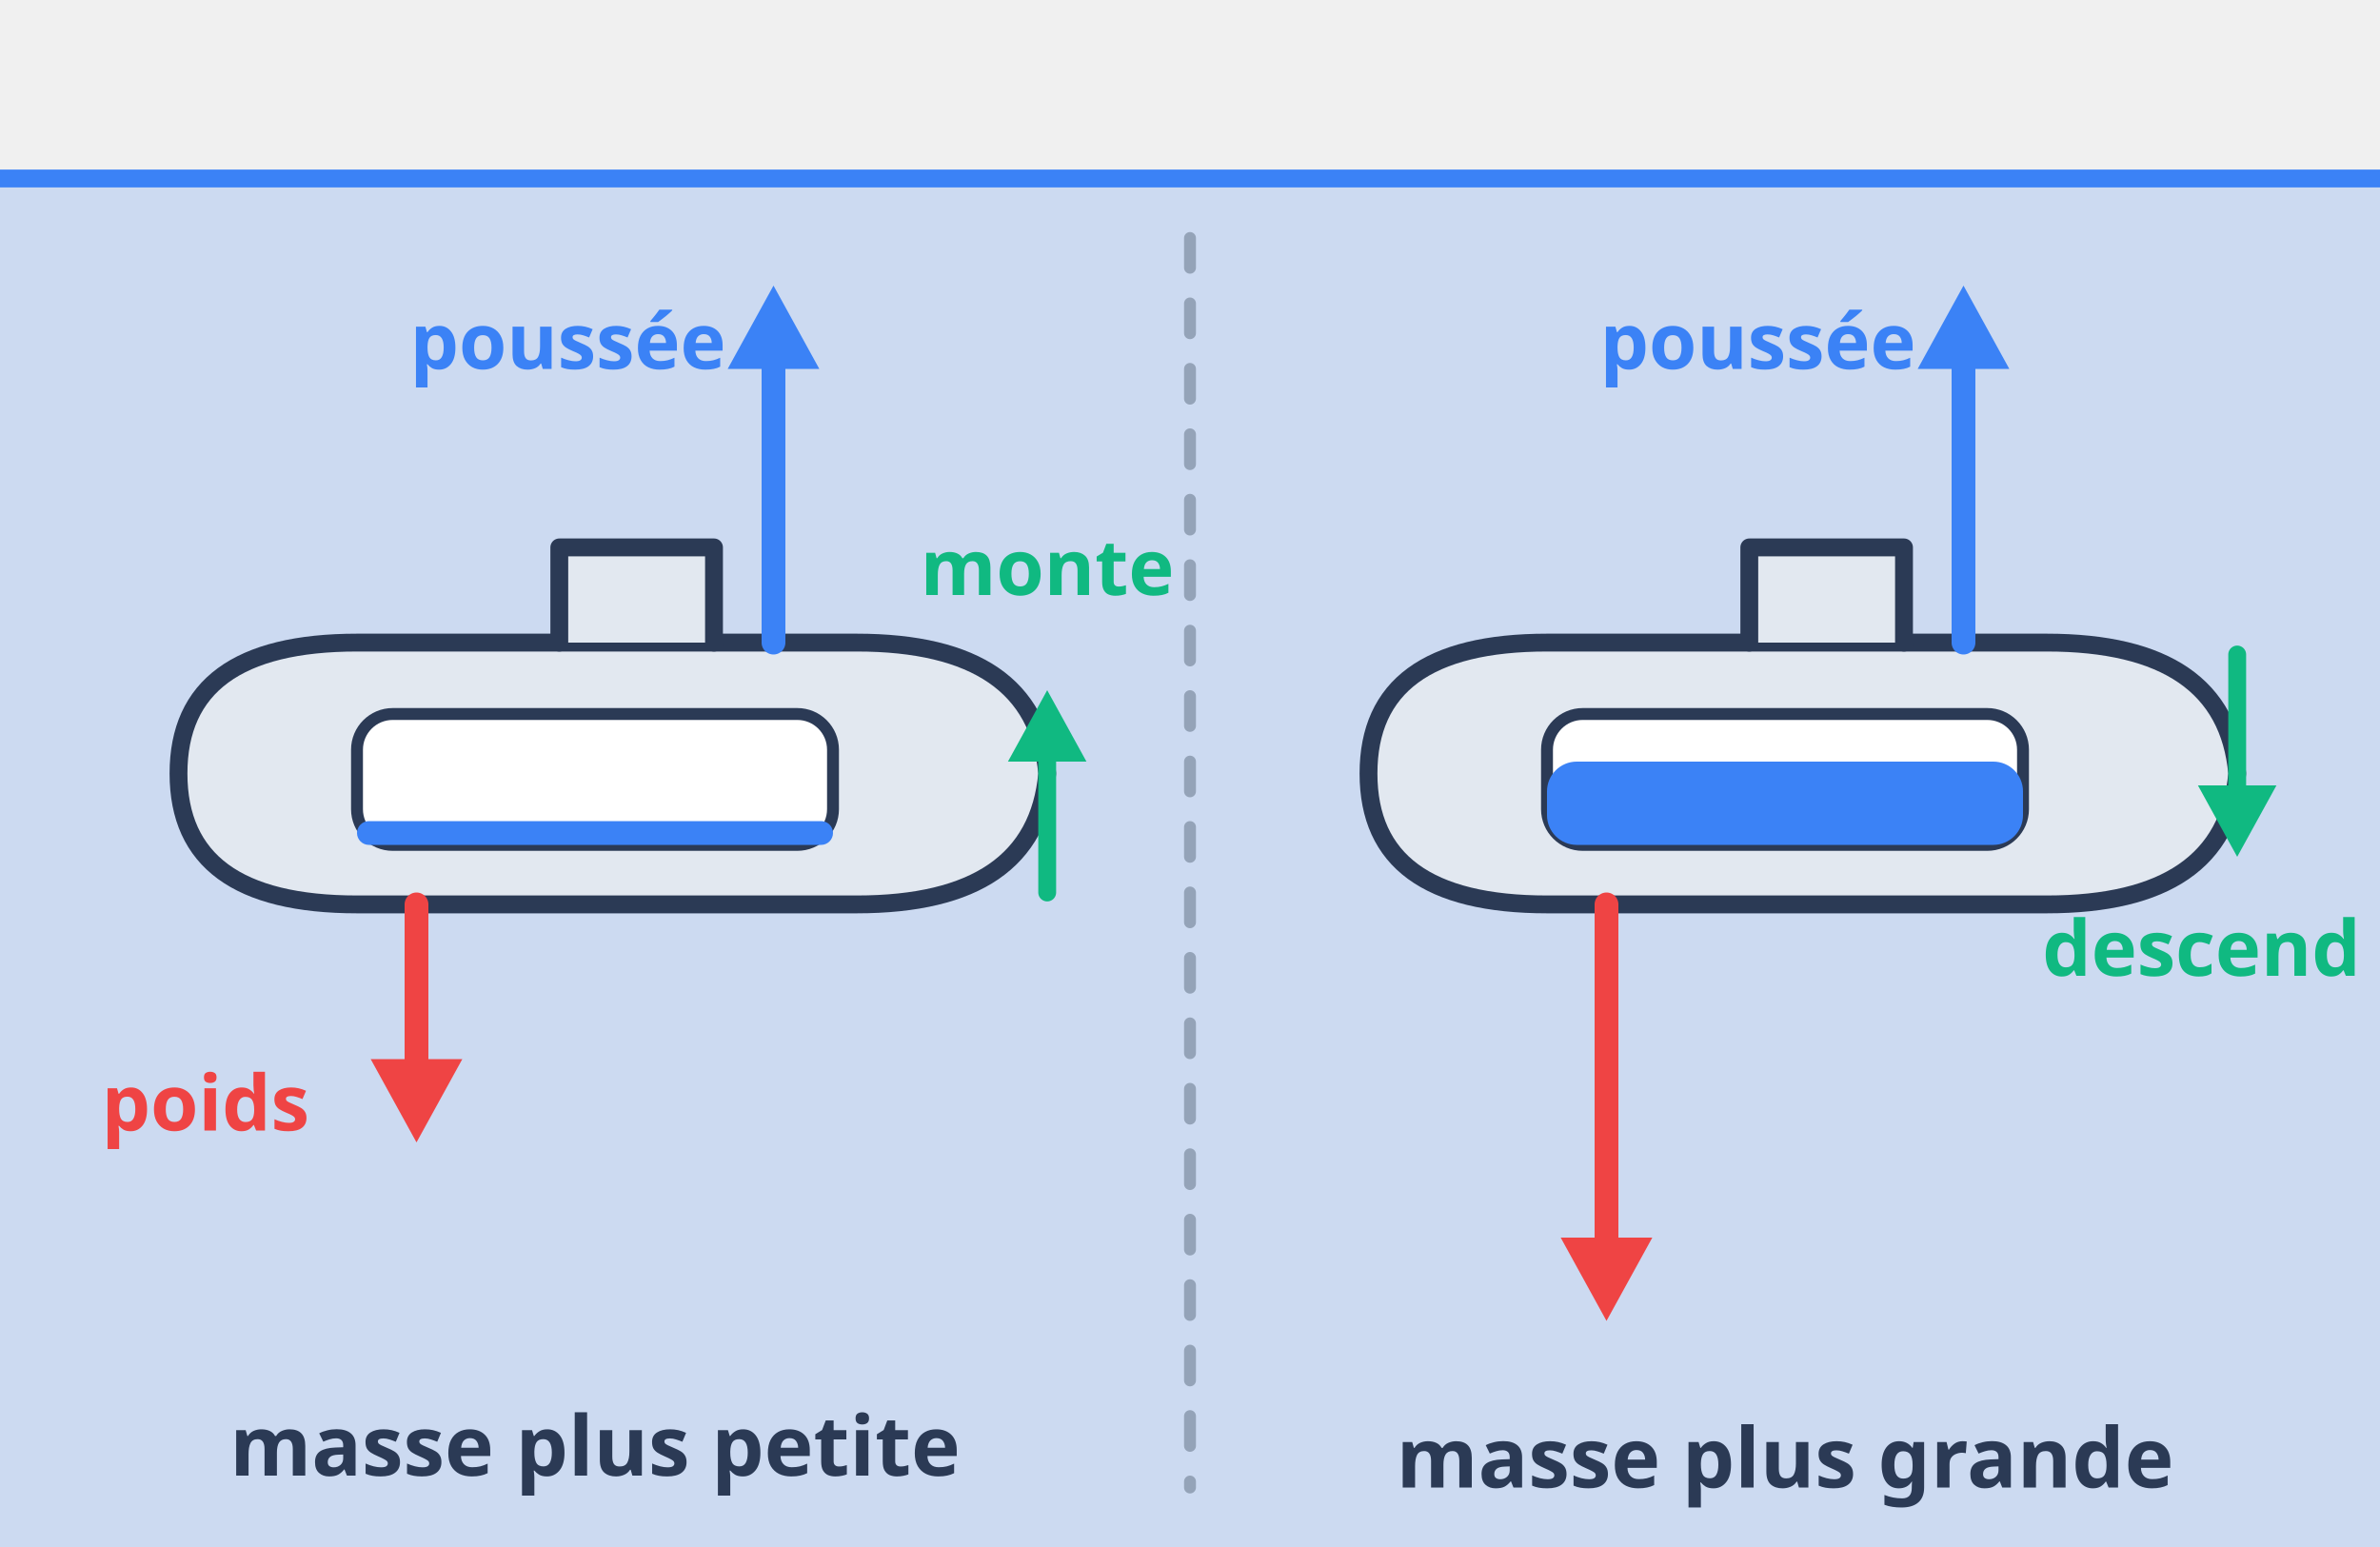
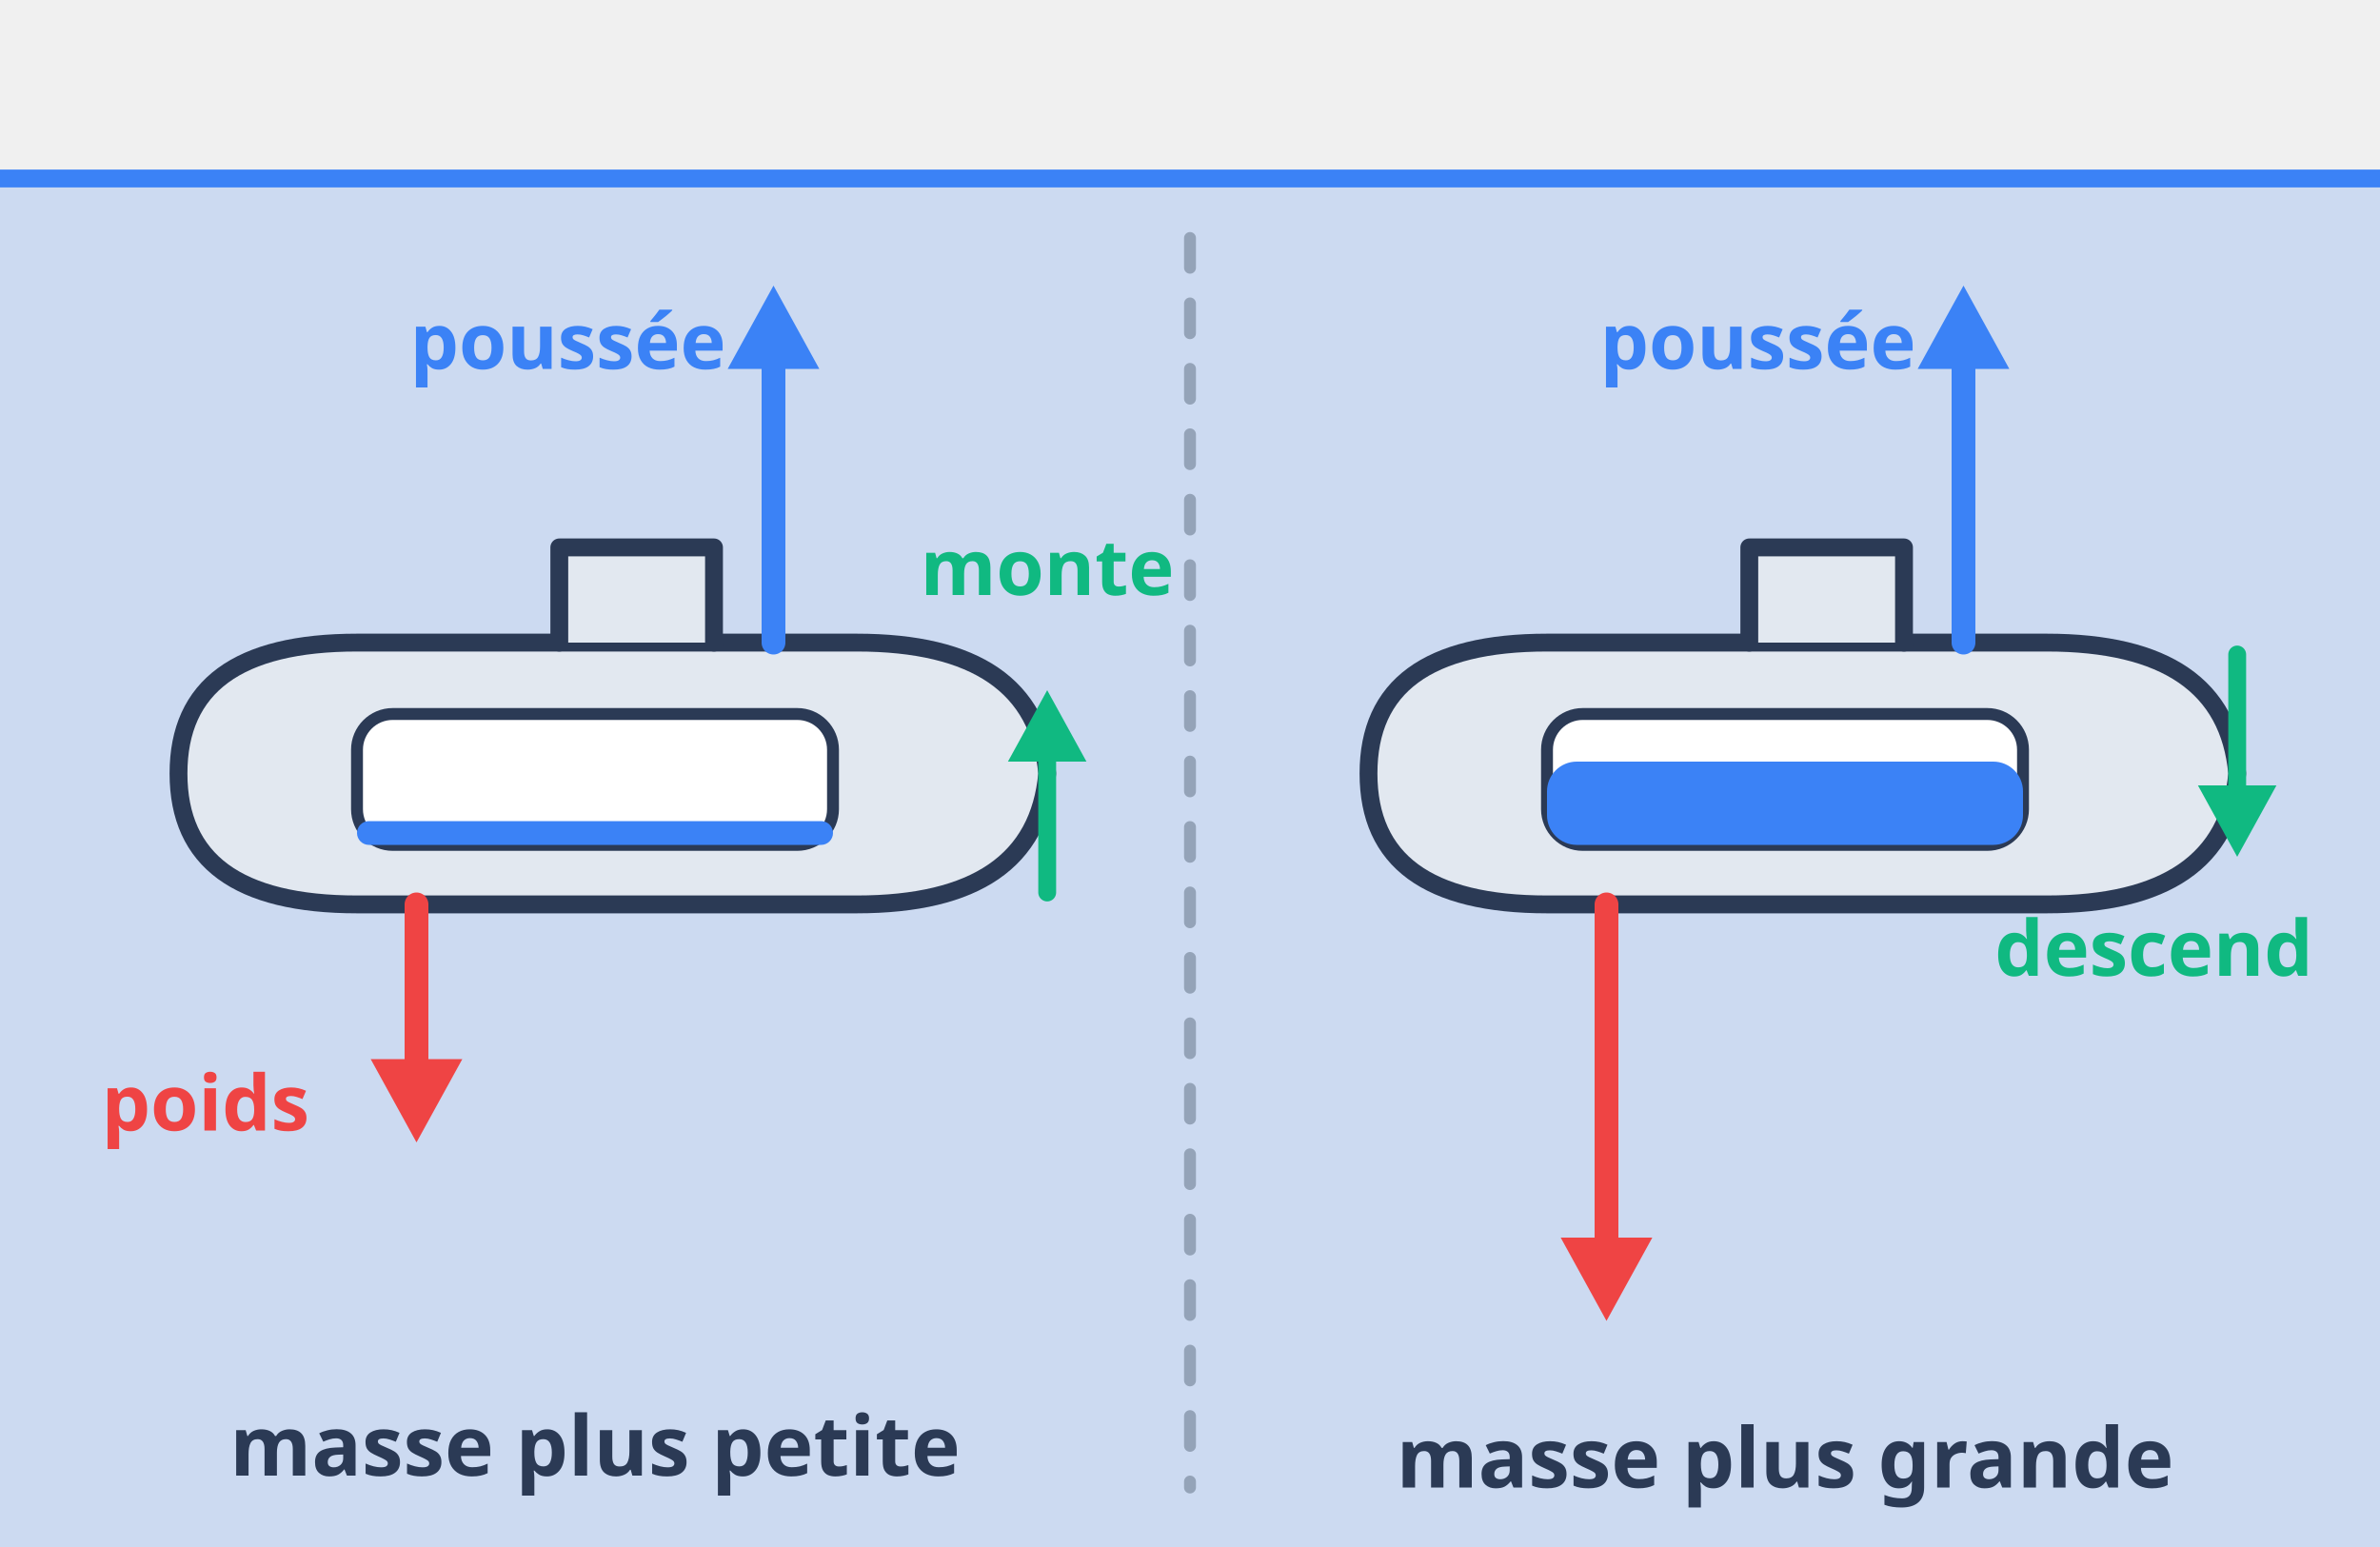
<svg xmlns="http://www.w3.org/2000/svg" viewBox="0 0 400 260" role="img">
  <style>@media (prefers-reduced-motion: reduce){*{animation:none!important}}</style>
  <g font-family="system-ui, sans-serif" font-weight="600" text-anchor="middle" stroke-linecap="round" stroke-linejoin="round">
    <rect x="0" y="30" width="400" height="230" fill="#3B82F6" opacity=".2" />
    <line x1="0" y1="30" x2="400" y2="30" stroke="#3B82F6" stroke-width="3" />
    <line x1="200" y1="40" x2="200" y2="250" stroke="#94A3B8" stroke-width="2" stroke-dasharray="5 6" />
    <g transform="translate(100 130)">
      <path d="M-70 0Q-70 -22 -40 -22H44Q74 -22 76 0Q74 22 44 22H-40Q-70 22 -70 0Z" fill="#E2E8F0" stroke="#2B3A55" stroke-width="3" />
      <path d="M-6 -22V-38H20V-22" fill="#E2E8F0" stroke="#2B3A55" stroke-width="3" />
      <rect x="-40" y="-10" width="80" height="22" rx="6" fill="#FFFFFF" stroke="#2B3A55" stroke-width="2" />
      <rect x="-40" y="8" width="80" height="4" rx="2" fill="#3B82F6" />
    </g>
    <g transform="translate(300 130)">
      <path d="M-70 0Q-70 -22 -40 -22H44Q74 -22 76 0Q74 22 44 22H-40Q-70 22 -70 0Z" fill="#E2E8F0" stroke="#2B3A55" stroke-width="3" />
      <path d="M-6 -22V-38H20V-22" fill="#E2E8F0" stroke="#2B3A55" stroke-width="3" />
      <rect x="-40" y="-10" width="80" height="22" rx="6" fill="#FFFFFF" stroke="#2B3A55" stroke-width="2" />
      <rect x="-40" y="-2" width="80" height="14" rx="5" fill="#3B82F6" />
    </g>
    <line x1="70" y1="152" x2="70" y2="179" stroke="#EF4444" stroke-width="4" />
    <polygon points="70,192 62.3,178 77.7,178" fill="#EF4444" />
    <line x1="130" y1="108" x2="130" y2="61" stroke="#3B82F6" stroke-width="4" />
    <polygon points="130,48 137.7,62 122.3,62" fill="#3B82F6" />
    <line x1="176" y1="150" x2="176" y2="127" stroke="#10B981" stroke-width="3" />
    <polygon points="176,116 182.6,128 169.4,128" fill="#10B981" />
    <line x1="270" y1="152" x2="270" y2="209" stroke="#EF4444" stroke-width="4" />
    <polygon points="270,222 262.3,208 277.7,208" fill="#EF4444" />
    <line x1="330" y1="108" x2="330" y2="61" stroke="#3B82F6" stroke-width="4" />
    <polygon points="330,48 337.7,62 322.3,62" fill="#3B82F6" />
    <line x1="376" y1="110" x2="376" y2="133" stroke="#10B981" stroke-width="3" />
    <polygon points="376,144 369.4,132 382.6,132" fill="#10B981" />
    <text x="100" y="248" font-size="14" fill="#2B3A55">masse plus petite</text>
    <text x="176" y="100" font-size="13" fill="#10B981">monte</text>
    <text x="300" y="250" font-size="14" fill="#2B3A55">masse plus grande</text>
-     <text x="370" y="164" font-size="13" fill="#10B981">descend</text>
+     <text x="362" y="164" font-size="13" fill="#10B981">descend</text>
    <text x="100" y="22" font-size="1" fill="#2B3A55" />
    <text x="122" y="62" font-size="13" fill="#3B82F6" text-anchor="end">poussée</text>
    <text x="322" y="62" font-size="13" fill="#3B82F6" text-anchor="end">poussée</text>
    <text x="52" y="190" font-size="13" fill="#EF4444" text-anchor="end">poids</text>
  </g>
</svg>
